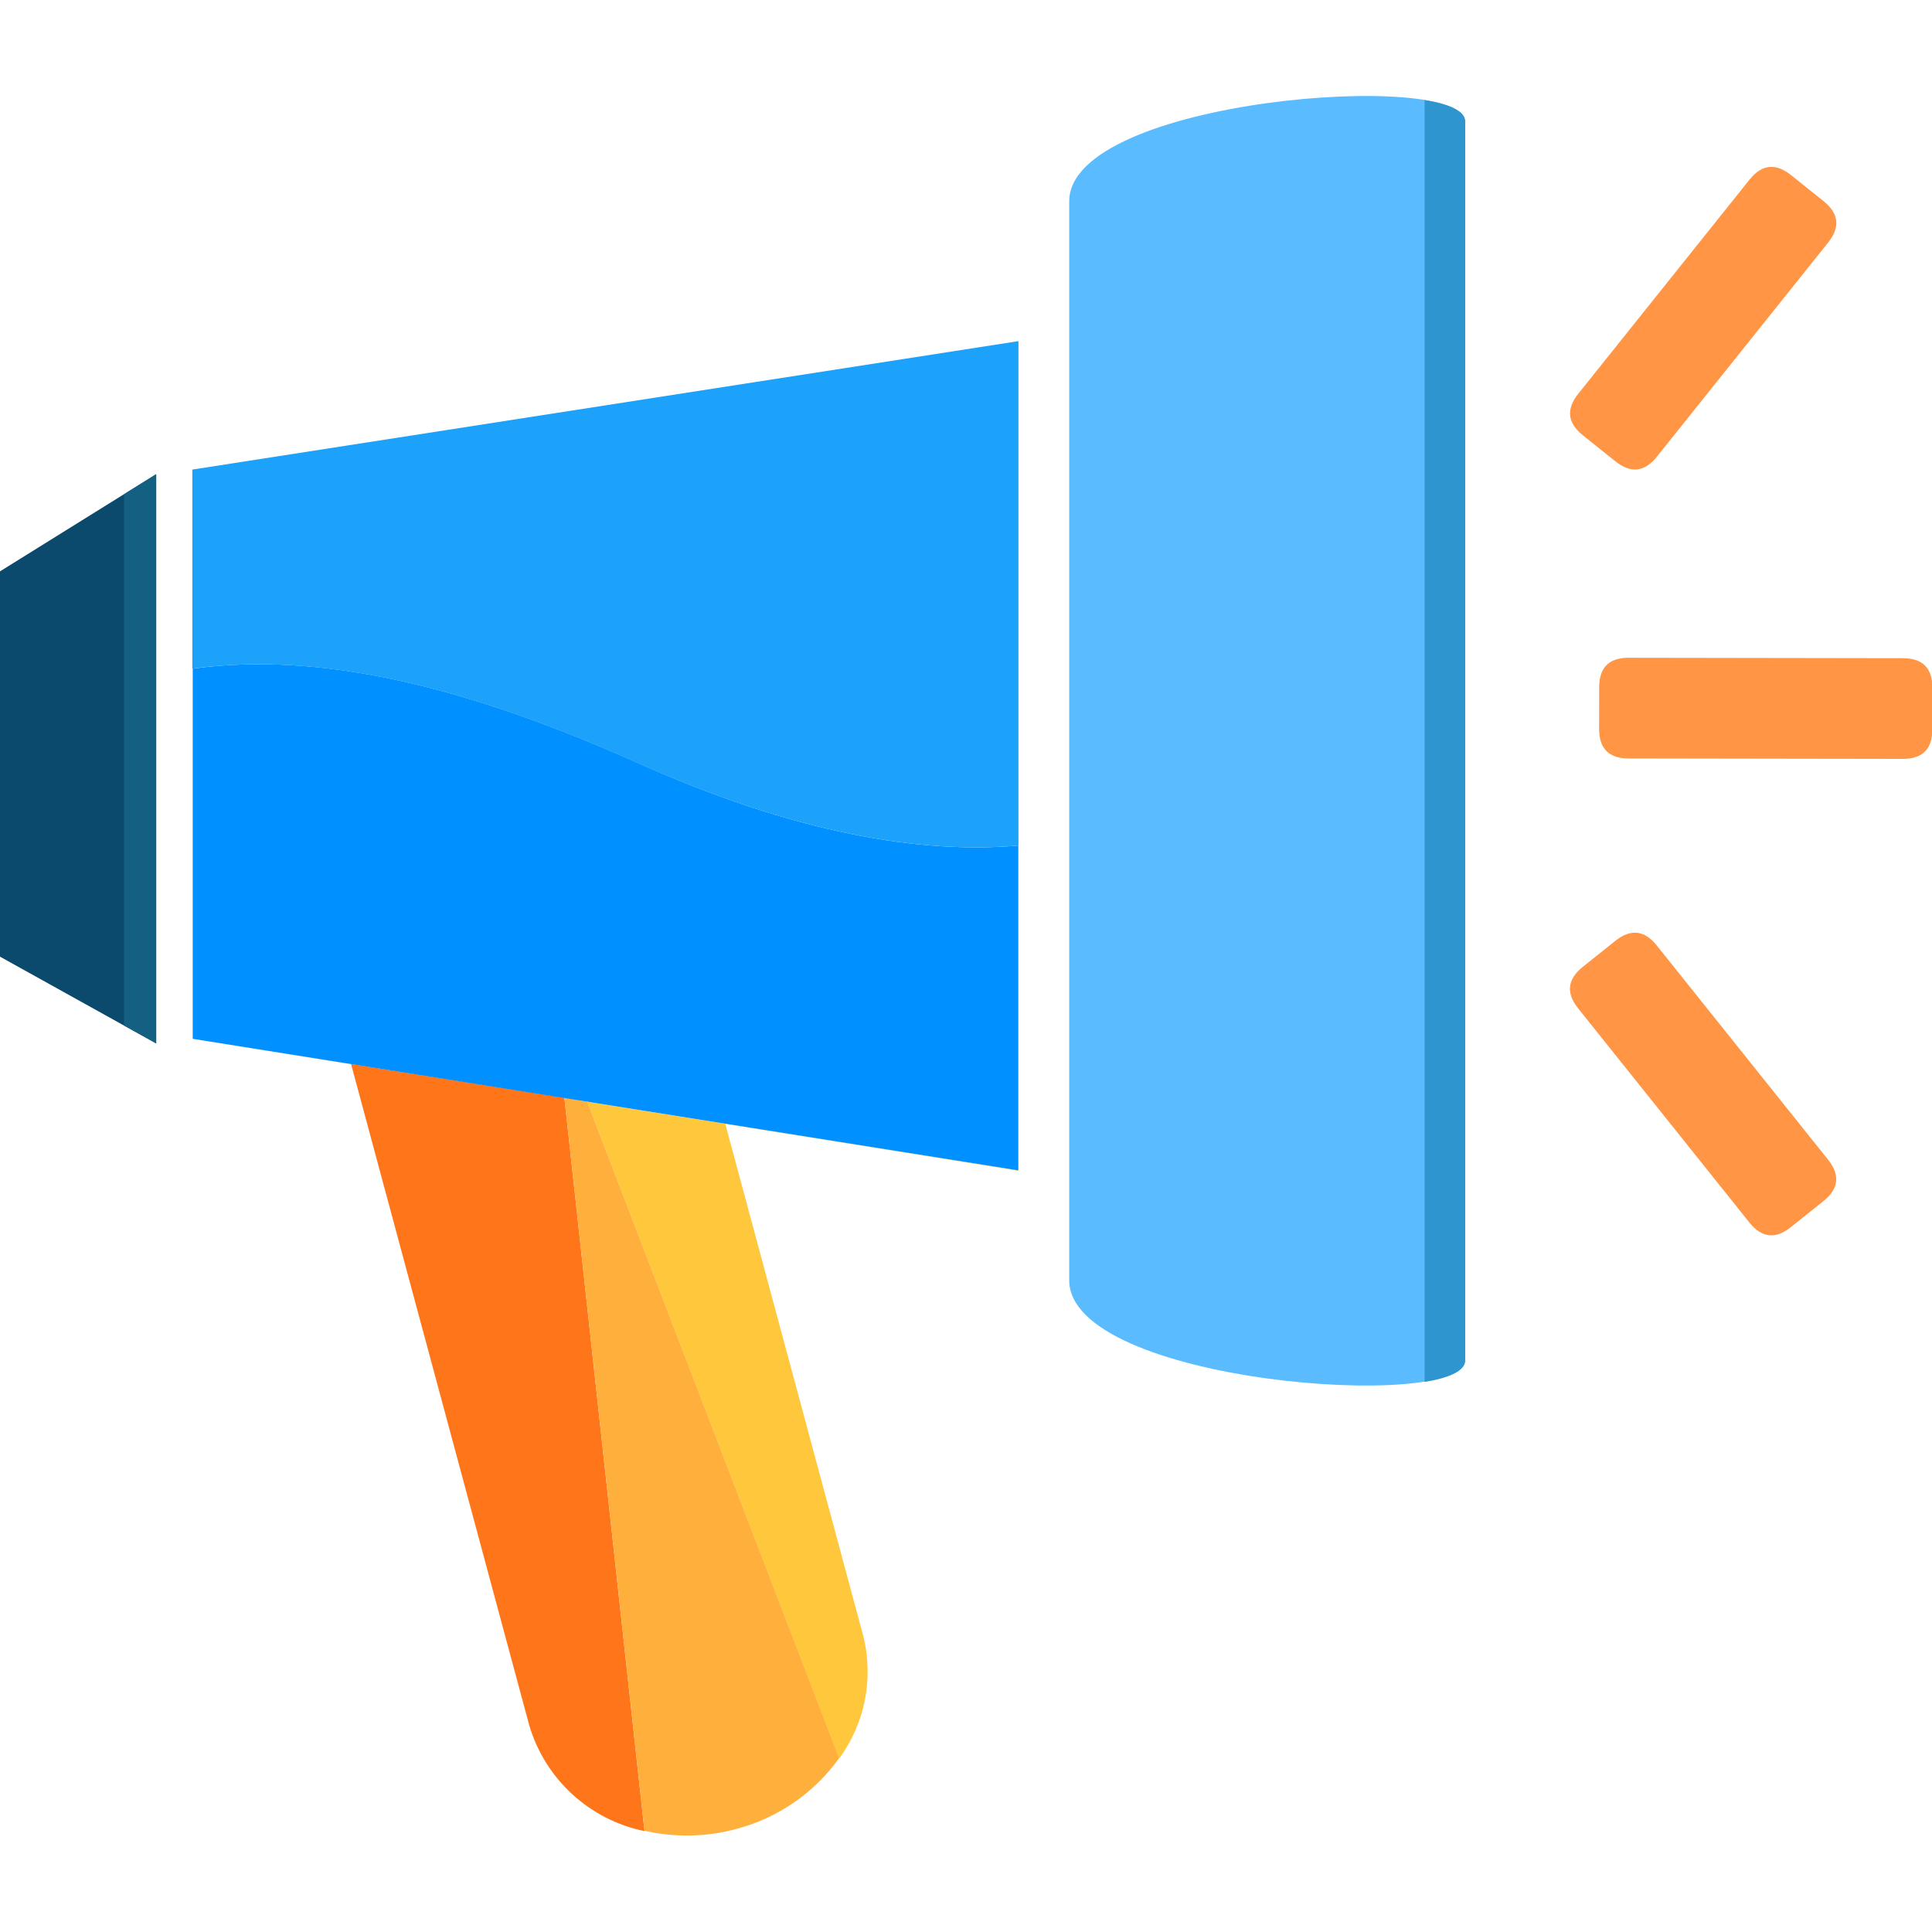
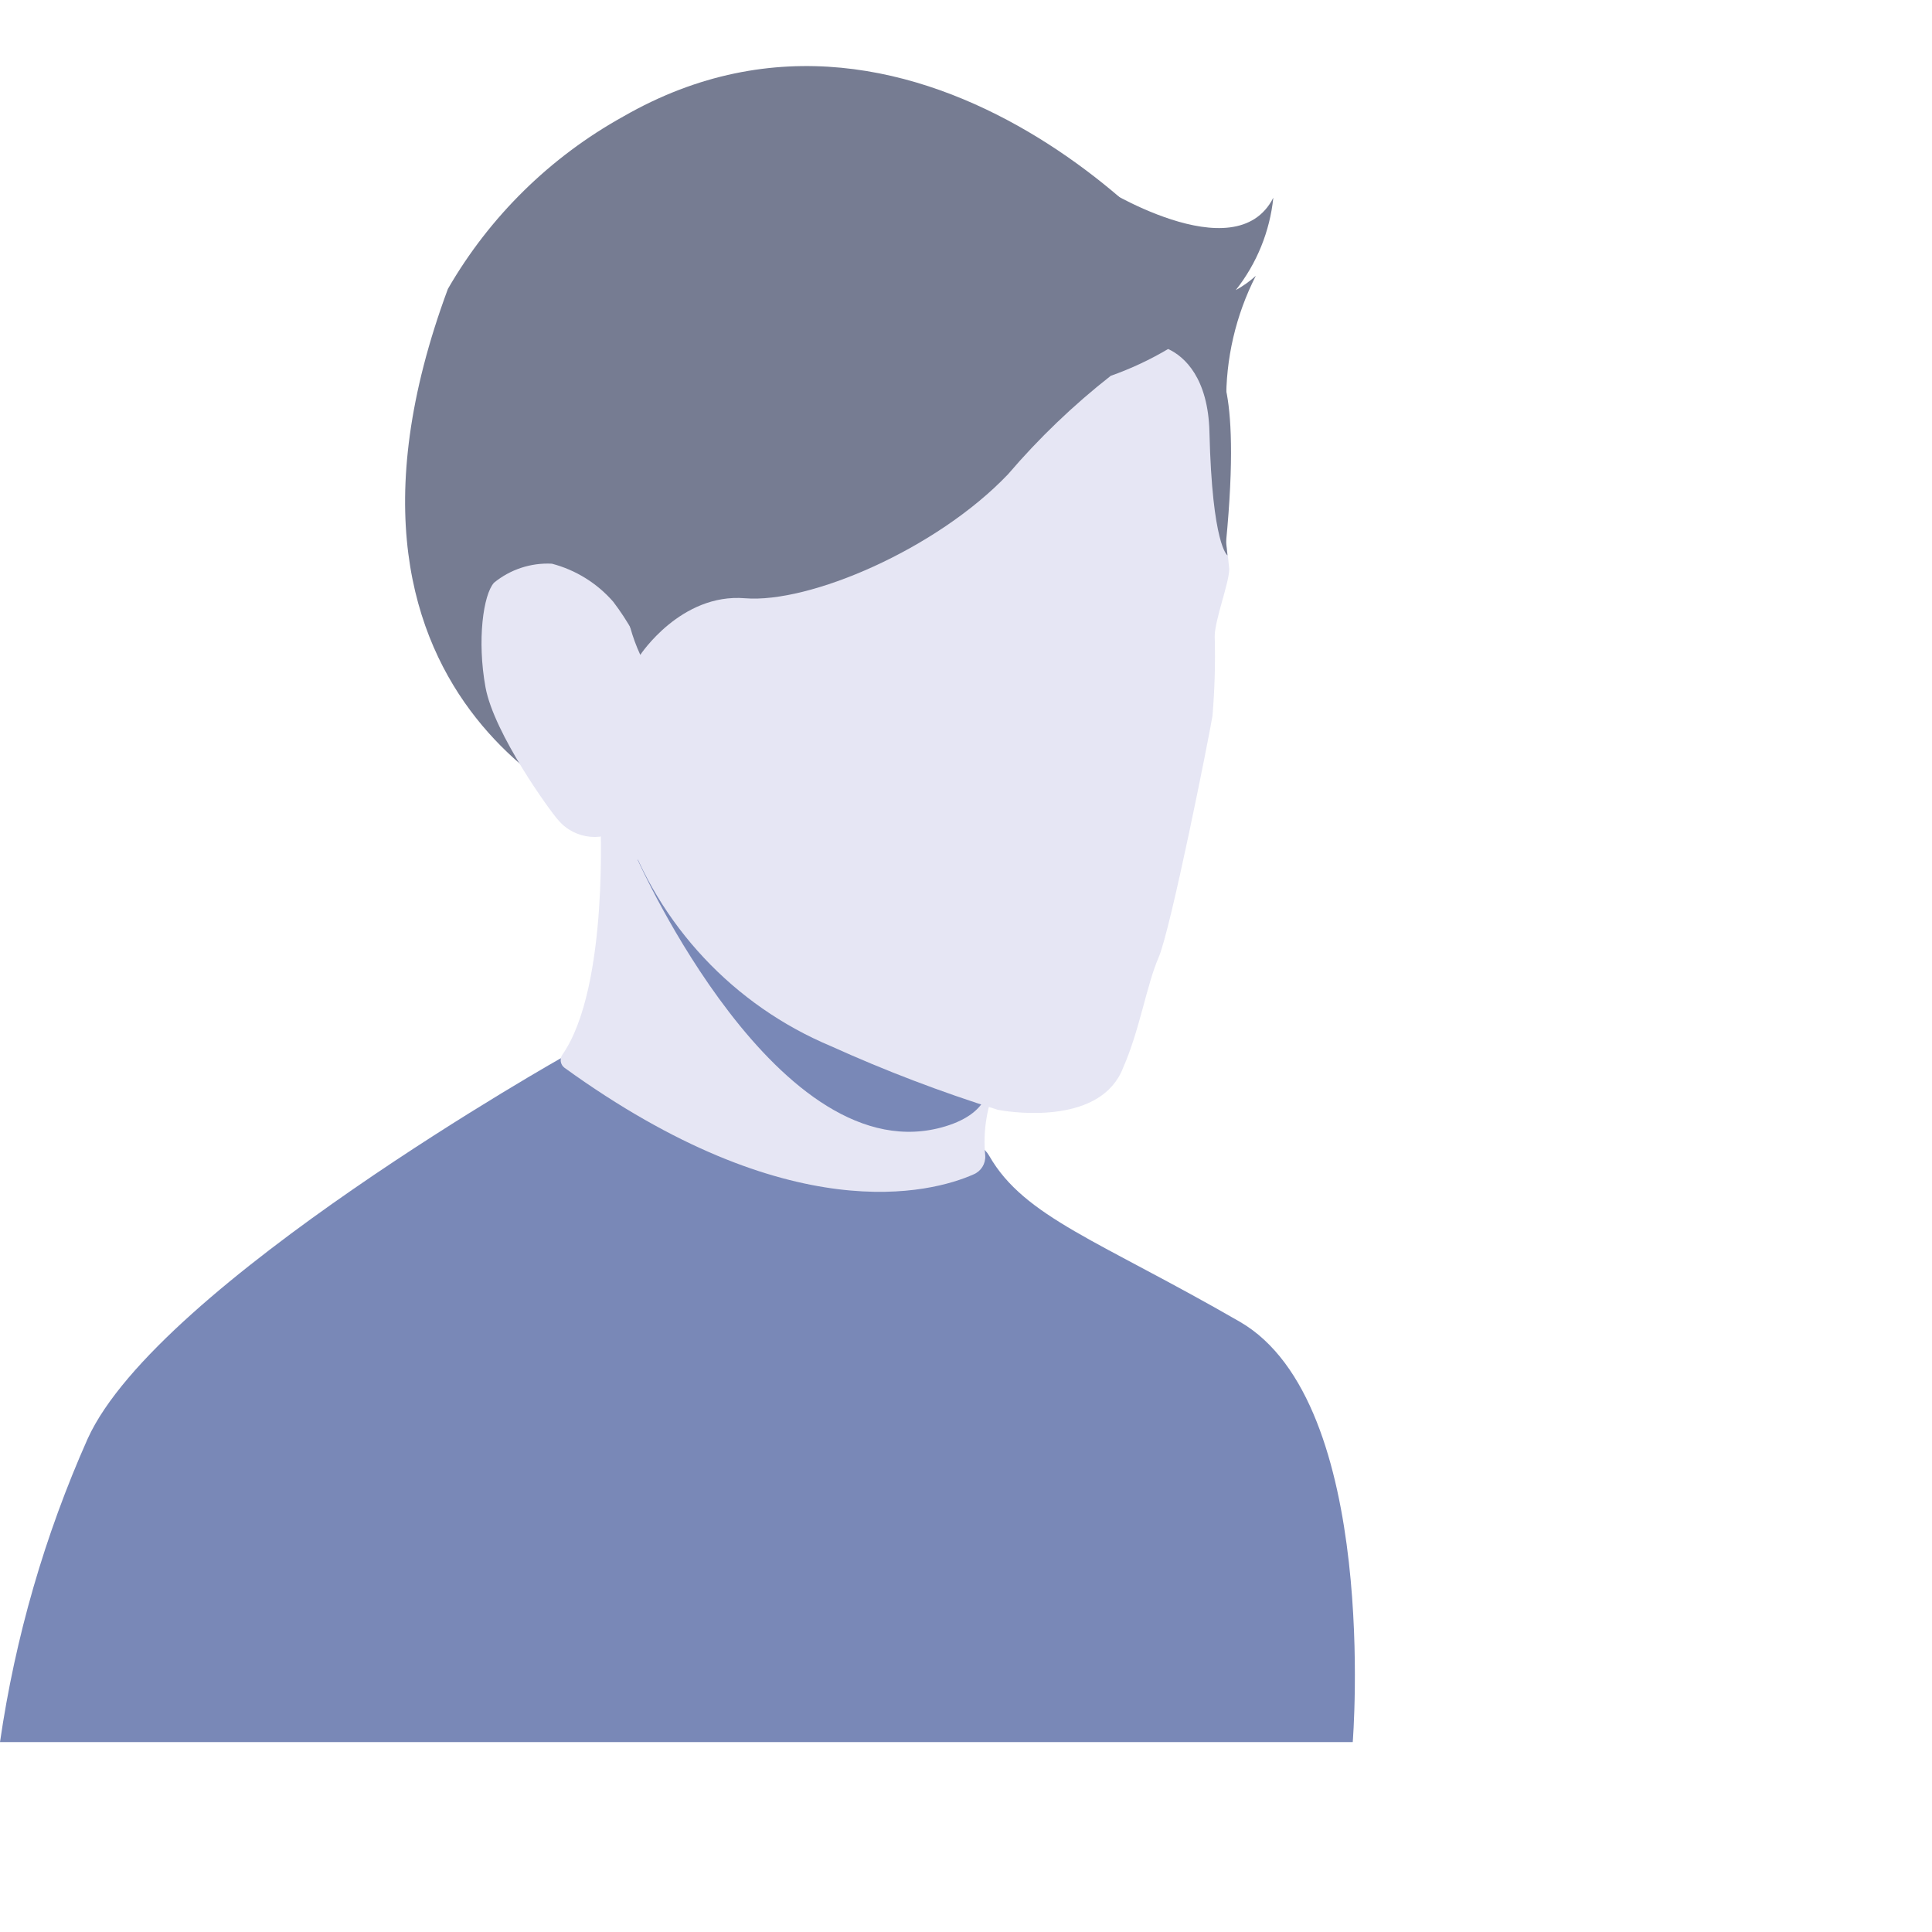
- <svg xmlns="http://www.w3.org/2000/svg" t="1685948985567" class="icon" viewBox="0 0 1137 1024" version="1.1" p-id="26434" width="16" height="16">
-   <path d="M0 506.51l91.917 51.056V222.556L0 279.745v226.765z" fill="#0C4A6D" p-id="26435" />
-   <path d="M73.04 234.344v312.708l18.877 10.514V222.556l-18.877 11.788z" fill="#146082" p-id="26436" />
-   <path d="M629.24 61.98v634.974c0 60.773 232.898 77.659 232.898 46.994V15.066C862.377-15.838 629.24 1.287 629.24 61.98z" fill="#5ABCFF" p-id="26437" />
-   <path d="M838.402 2.402V756.772c14.735-2.39 23.895-6.611 23.895-12.664V15.066c0.08-6.133-9.16-10.275-23.895-12.664z" fill="#2E95CE" p-id="26438" />
-   <path d="M917.901 523.38m13.561-10.845l19.159-15.322q13.561-10.845 24.406 2.716l100.787 126.028q10.845 13.561-2.716 24.406l-19.159 15.322q-13.561 10.845-24.406-2.716l-100.787-126.028q-10.845-13.561 2.716-24.406Z" fill="#FF9545" p-id="26439" />
-   <path d="M917.962 188.825m10.845-13.561l100.787-126.028q10.845-13.561 24.406-2.716l19.159 15.322q13.561 10.845 2.716 24.406l-100.787 126.028q-10.845 13.561-24.406 2.716l-19.159-15.322q-13.561-10.845-2.716-24.406Z" fill="#FF9545" p-id="26440" />
-   <path d="M941.065 389.835m0.027-17.364l0.039-24.532q0.027-17.364 17.391-17.337l161.372 0.253q17.364 0.027 17.337 17.391l-0.039 24.532q-0.027 17.364-17.391 17.337l-161.372-0.253q-17.364-0.027-17.337-17.391Z" fill="#FF9545" p-id="26441" />
-   <path d="M113.183 554.858l93.43 14.895 104.82 389.013a89.448 89.448 0 0 0 67.862 62.366L332.143 589.506z" fill="#FF761A" p-id="26442" />
-   <path d="M599.371 632.278L345.604 591.896 493.834 978.44a86.421 86.421 0 0 0 14.098-72.562L426.847 604.958l172.523 27.559z" fill="#FFC73B" p-id="26443" />
-   <path d="M332.143 589.506l47.153 431.388a111.033 111.033 0 0 0 54.003-1.035 108.245 108.245 0 0 0 60.534-41.657L345.604 591.896z" fill="#FFAF3B" p-id="26444" />
-   <path d="M374.358 392.052c-116.37-52.012-197.454-63.72-260.935-55.039v217.844l485.869 77.42v-191.161C542.42 446.135 467.947 434.108 374.358 392.052z" fill="#0090FF" p-id="26445" />
-   <path d="M113.183 219.848V337.014c63.72-8.602 144.566 3.027 260.935 55.039C467.947 434.108 542.42 446.135 599.371 441.117V144.259z" fill="#1DA2FC" p-id="26446" />
+ <svg xmlns="http://www.w3.org/2000/svg" t="1686400973111" class="icon" viewBox="0 0 1099 1024" version="1.1" p-id="14574" width="16" height="16">
+   <path d="M553.04 378.193l128.249-71.25 15.105-26.077c11.115-102.314-5.272-111.149-5.272-111.149s5.13-8.55 0-32.205S525.252-69.397 354.538 28.785a261.486 261.486 0 0 0-99.75 98.04c-90.345 243.674 99.75 305.376 99.75 305.376l69.682 122.692z m87.495 341.998l-55.005 9.262 63.555 11.4a36.052 36.052 0 0 1-8.55-20.805z" fill="#767C92" p-id="14575" />
+   <path d="M322.048 562.73S89.632 693.259 49.875 780.896A656.494 656.494 0 0 0 0 953.463h769.496s15.532-193.087-64.267-239.114-122.549-59.422-142.499-94.335-240.539-57-240.539-57z" fill="#7988B7" p-id="14576" />
+   <path d="M341.428 426.5s5.272 97.47-21.517 135.944a5.415 5.415 0 0 0 1.14 7.41c128.249 92.767 208.904 71.25 232.701 60.705a10.83 10.83 0 0 0 6.697-10.687 80.37 80.37 0 0 1 6.982-41.61c4.56-7.695-144.209-115.709-202.207-151.762a19.807 19.807 0 0 0-23.797 0z" fill="#E6E6F4" p-id="14577" />
+   <path d="M362.803 451.723s80.227 180.262 174.989 151.477c102.03-31.065-136.514-203.204-136.514-203.204z" fill="#7988B7" p-id="14578" />
+   <path d="M355.108 432.2a210.471 210.471 0 0 0 117.562 125.399 839.036 839.036 0 0 0 94.905 36.195c11.115 2.137 58.995 7.837 71.25-23.797 9.547-21.66 13.395-47.167 20.235-62.842s28.5-124.402 30.637-137.369a401.136 401.136 0 0 0 1.282-45.315c0-9.262 8.265-30.495 8.265-38.332a205.769 205.769 0 0 0-3.705-24.652c-1.425-11.685-2.85-64.695-6.27-74.67s-7.125-31.492-30.067-36.907c-130.387-25.222-284.999 142.499-299.249 171.854a144.494 144.494 0 0 0-11.115-16.957 69.682 69.682 0 0 0-34.912-21.66 48.165 48.165 0 0 0-32.917 10.83c-6.127 6.84-9.69 32.775-4.845 59.422s37.335 71.25 41.325 75.525a27.075 27.075 0 0 0 38.047 3.42z" fill="#E6E6F4" p-id="14579" />
+   <path d="M702.949 127.537a101.745 101.745 0 0 0 21.375-52.582c-21.66 42.75-99.75-7.267-99.75-7.267l3.42 66.975-35.197-7.695-149.767 13.252-91.77 94.05 4.132 68.542a101.175 101.175 0 0 0 8.835 32.205s23.085-35.197 59.565-32.205 108.727-27.645 149.624-70.537a409.685 409.685 0 0 1 58.425-56.002 183.254 183.254 0 0 0 32.632-15.247c9.405 4.275 22.8 16.672 23.512 47.31 1.567 64.552 10.26 70.11 10.26 70.11a385.461 385.461 0 0 1-1.995-64.125 104.737 104.737 0 0 0-6.84-31.635c5.415 14.25 9.69 23.37 8.122 9.12a154.469 154.469 0 0 1 16.815-72.39 61.132 61.132 0 0 1-11.4 8.122z" fill="#767C92" p-id="14580" />
</svg>
